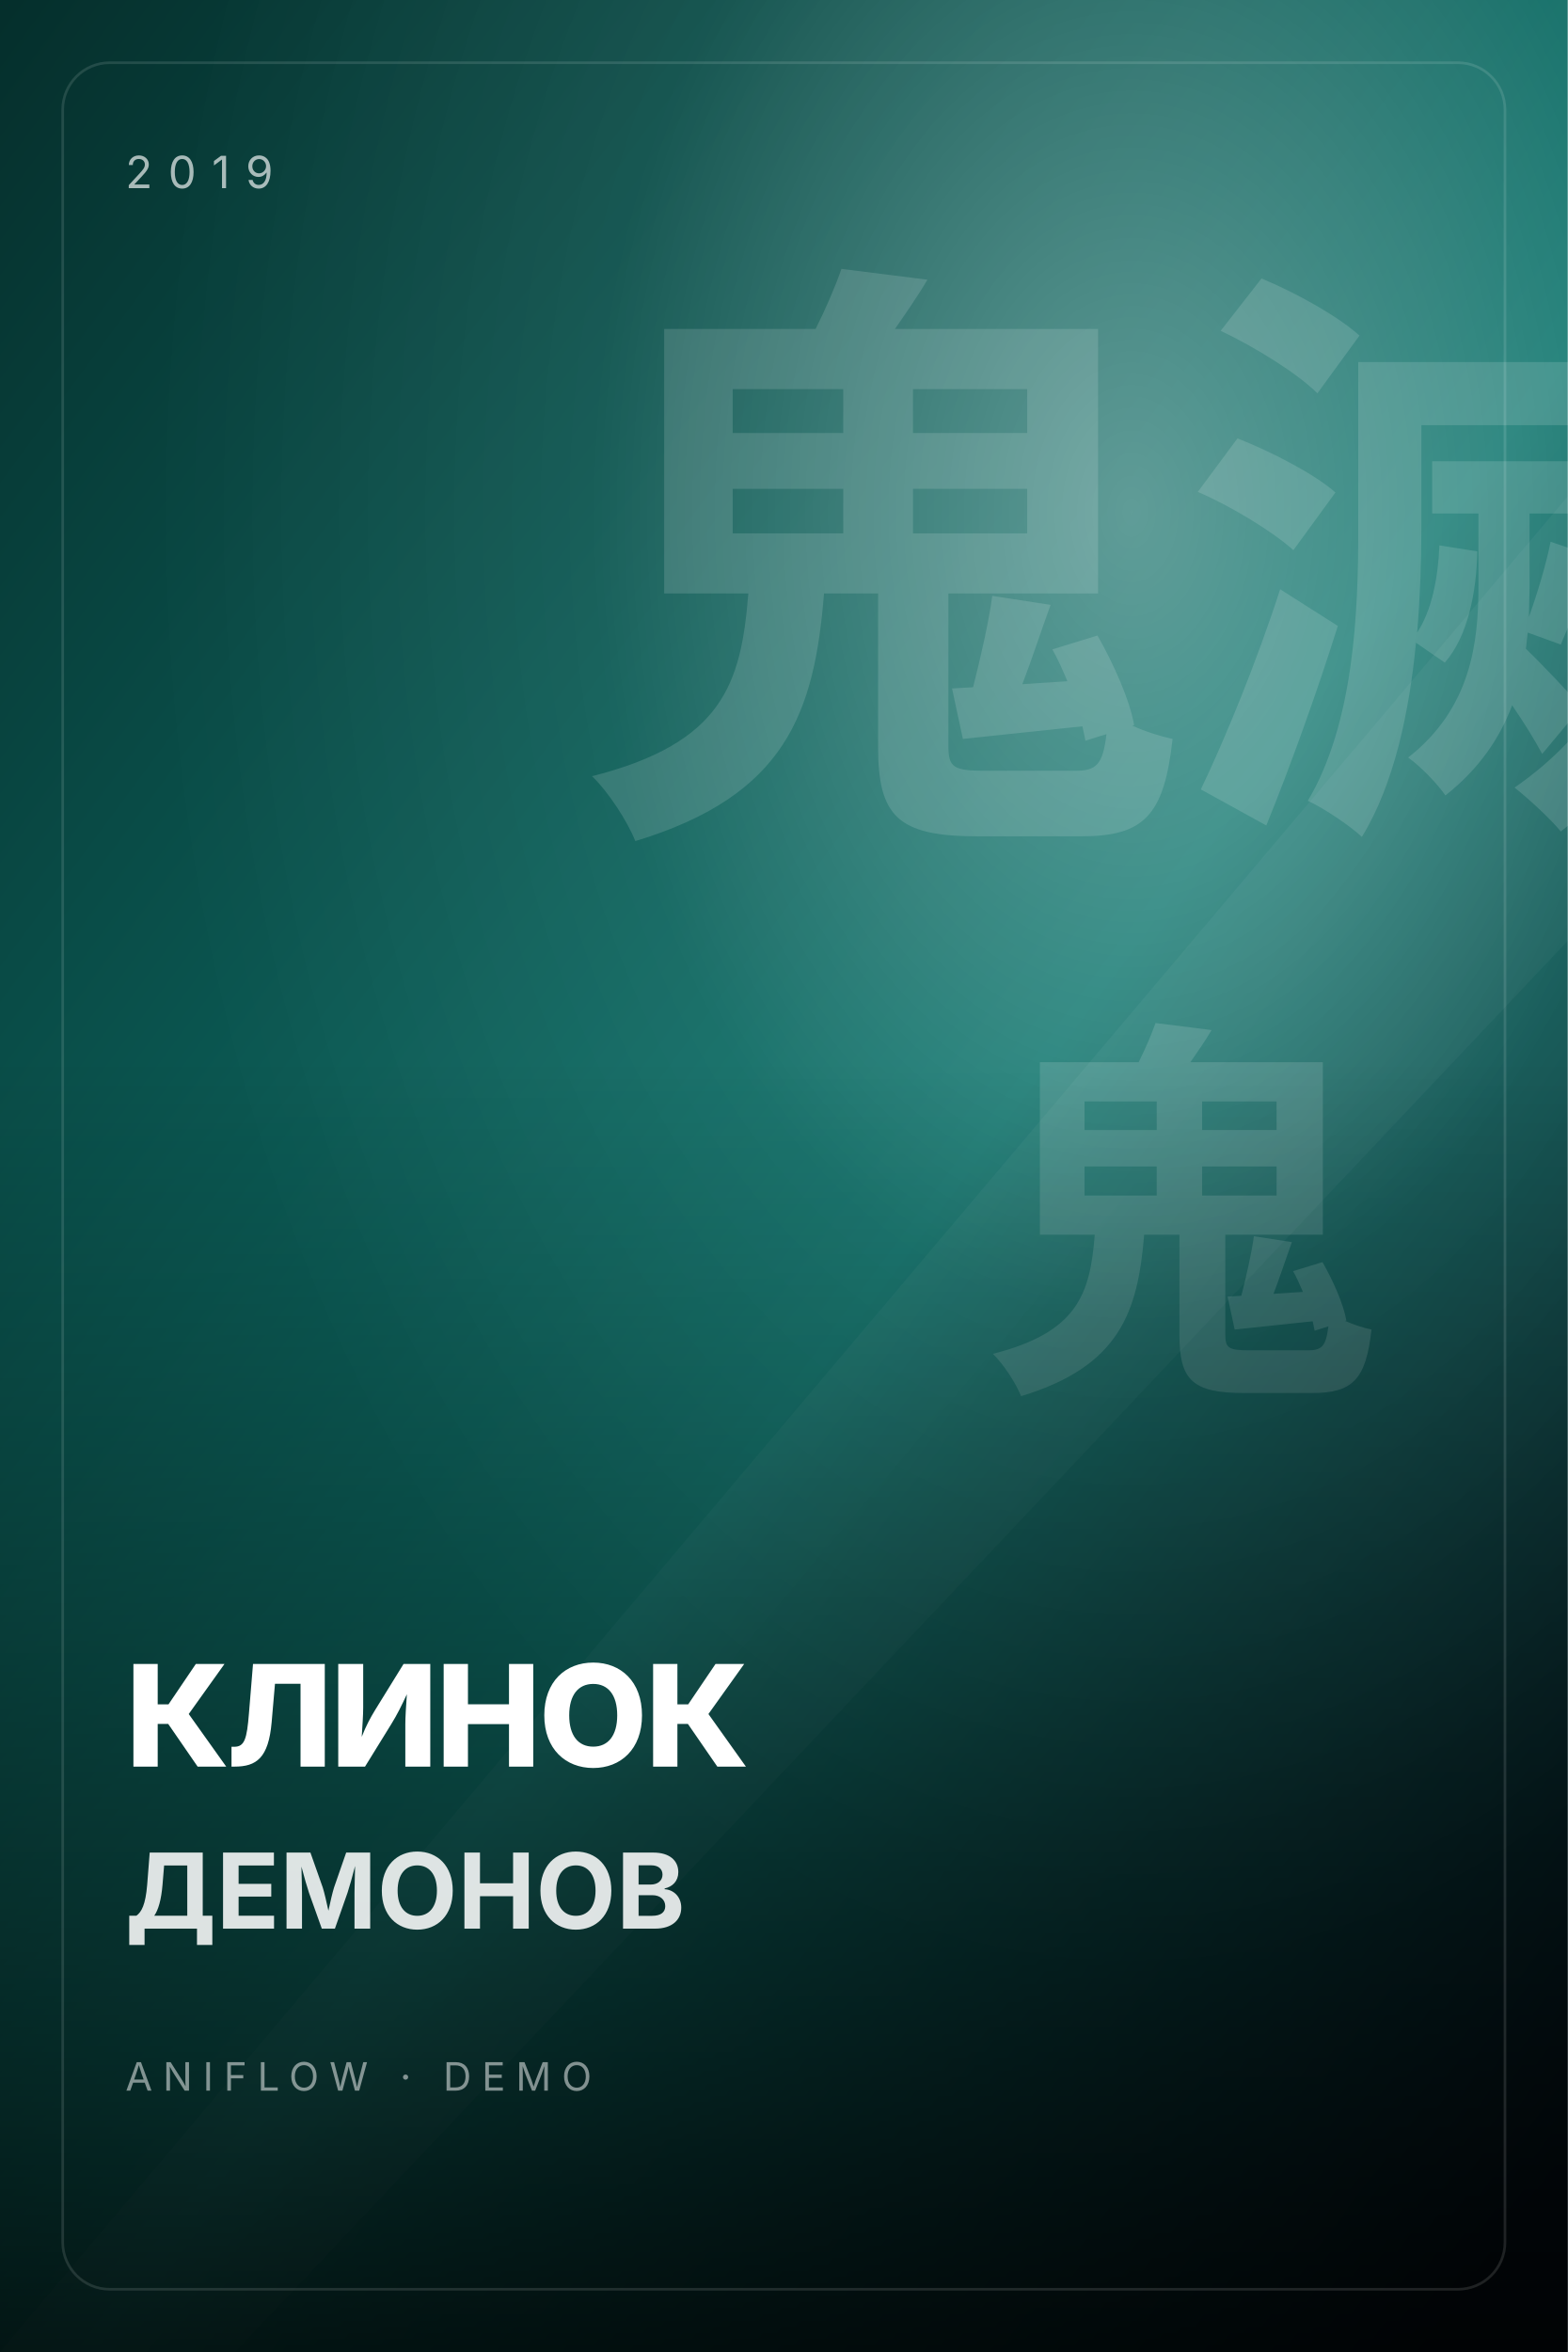
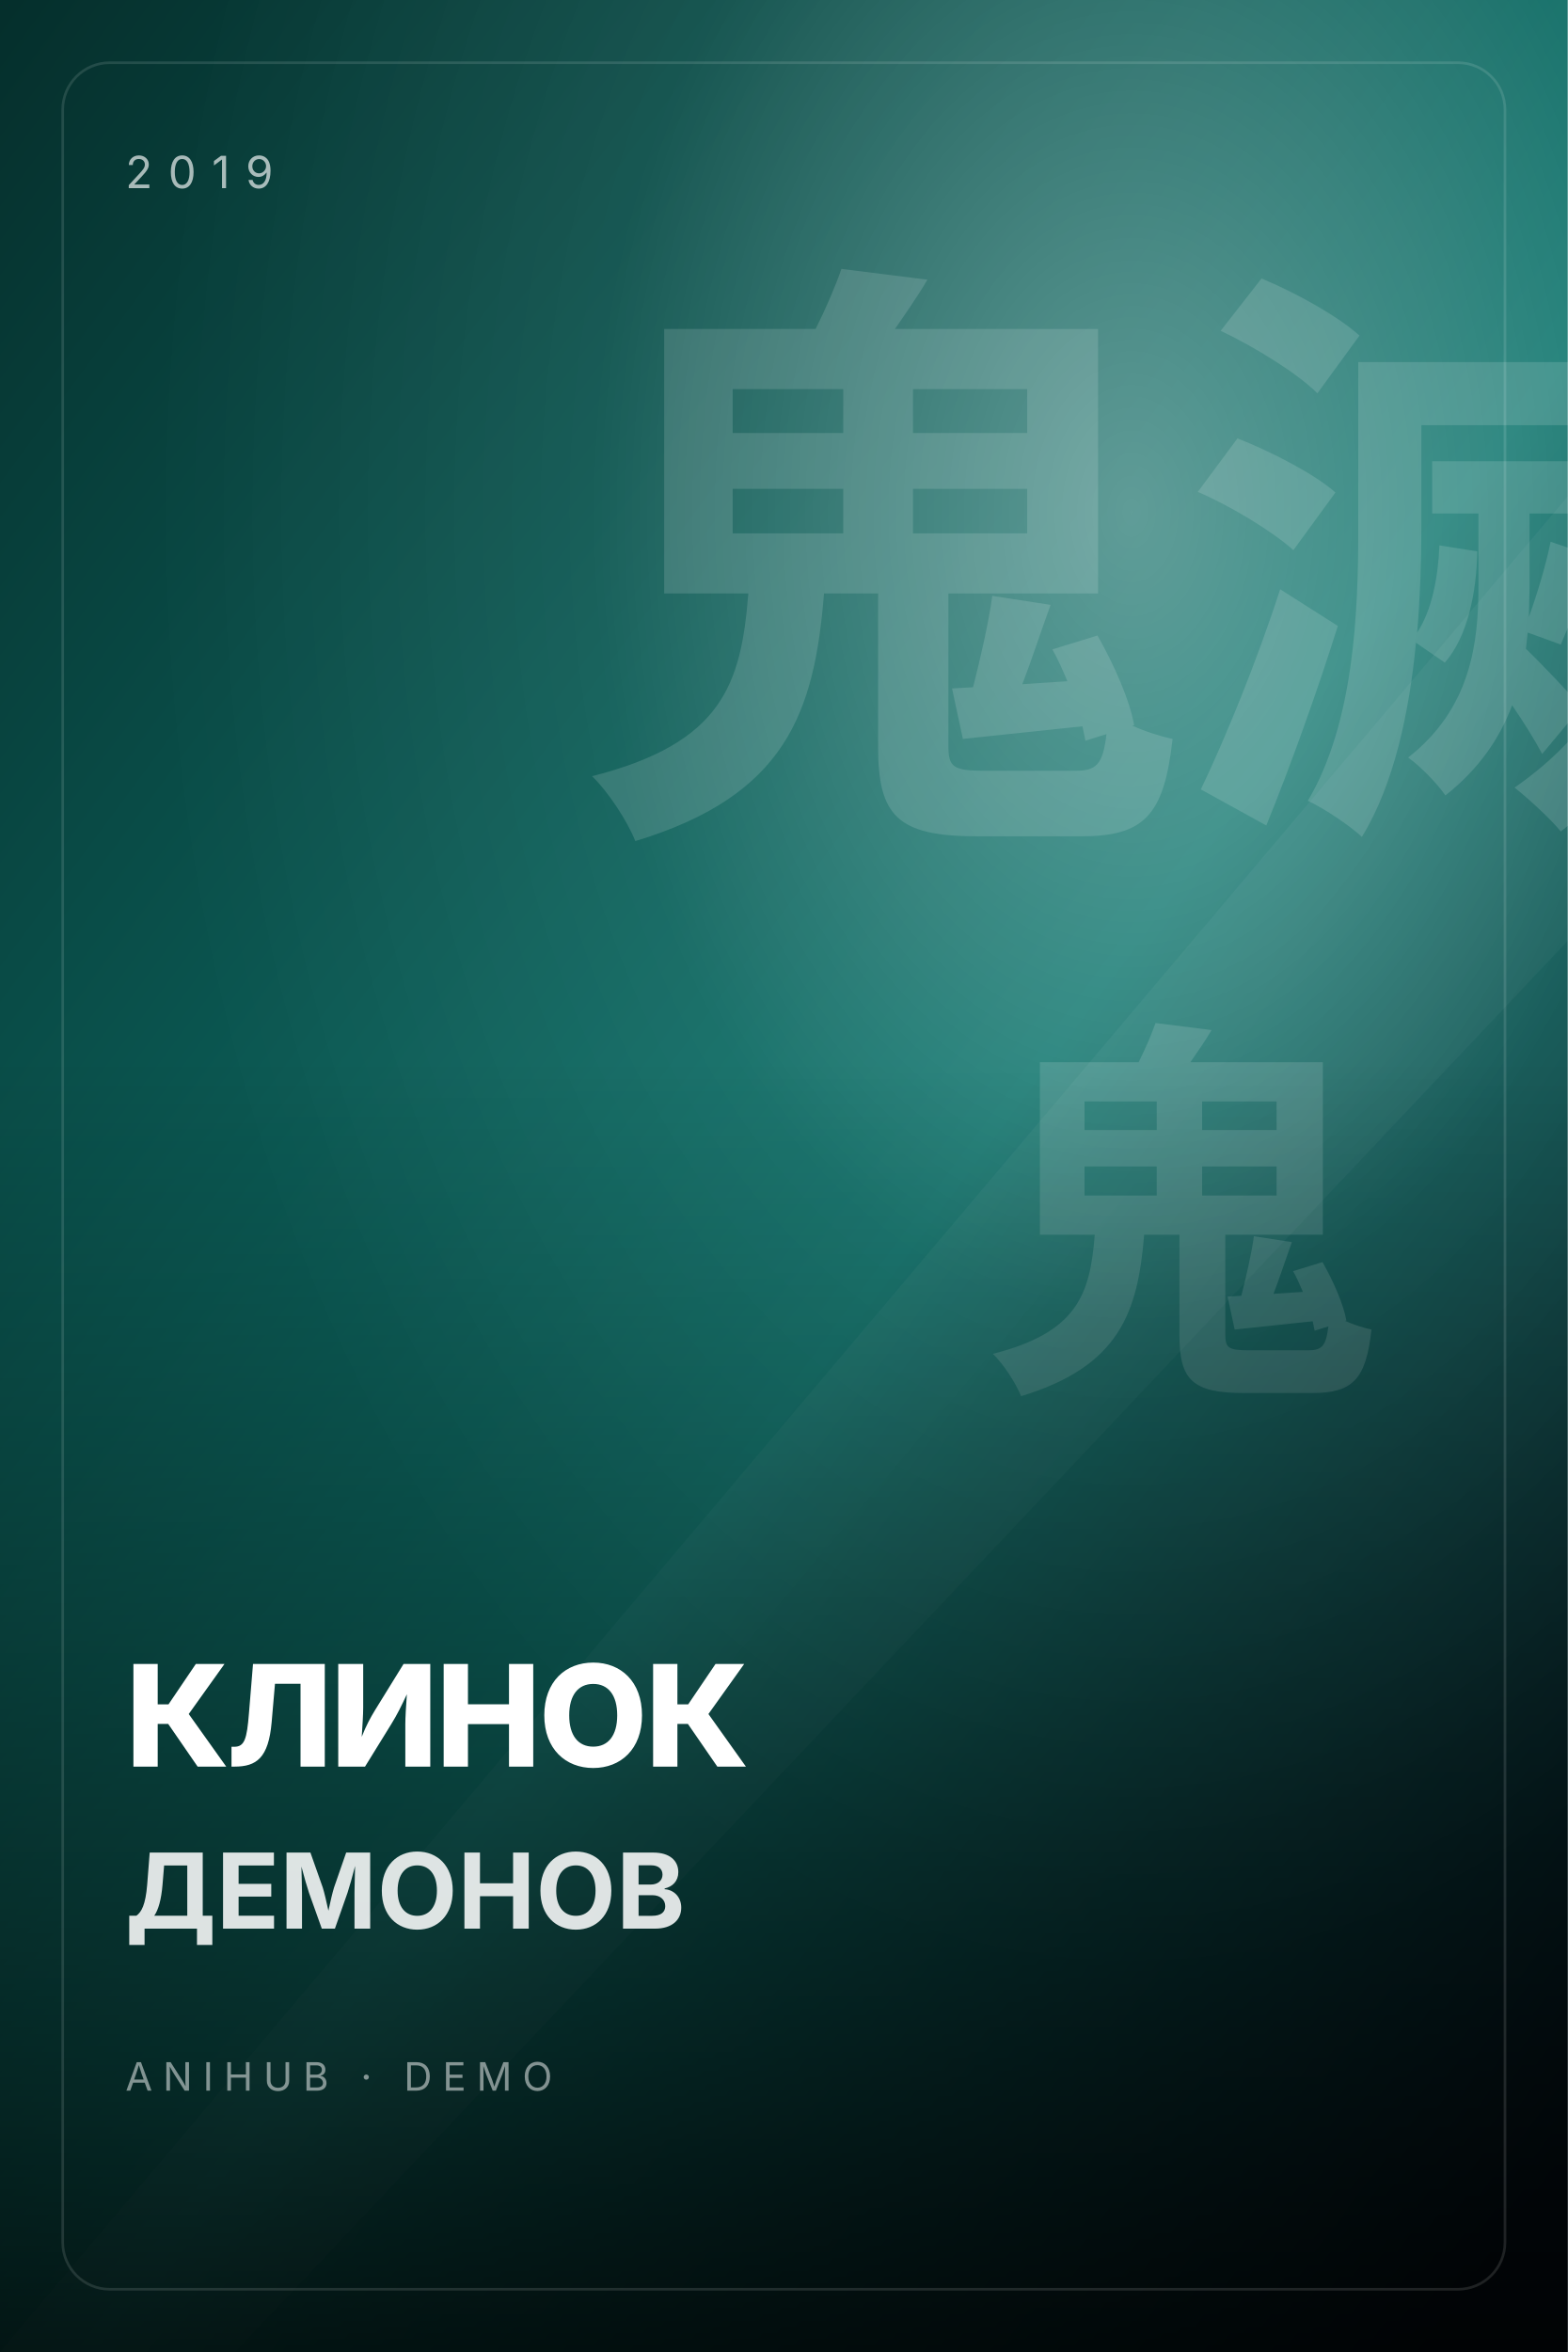
<svg xmlns="http://www.w3.org/2000/svg" width="600" height="900" viewBox="0 0 600 900" role="img" aria-label="КЛИНОК ДЕМОНОВ">
  <defs>
    <linearGradient id="bg" x1="0" y1="0" x2="0.9" y2="1">
      <stop offset="0" stop-color="#052e2b" />
      <stop offset="0.58" stop-color="#0f766e" />
      <stop offset="1" stop-color="#04121a" />
    </linearGradient>
    <radialGradient id="orb" cx="0.72" cy="0.22" r="0.62">
      <stop offset="0" stop-color="#ffffff" stop-opacity="0.34" />
      <stop offset="0.55" stop-color="#ffffff" stop-opacity="0.06" />
      <stop offset="1" stop-color="#ffffff" stop-opacity="0" />
    </radialGradient>
    <linearGradient id="fade" x1="0" y1="0" x2="0" y2="1">
      <stop offset="0.45" stop-color="#000000" stop-opacity="0" />
      <stop offset="1" stop-color="#000000" stop-opacity="0.82" />
    </linearGradient>
    <linearGradient id="beam" x1="0" y1="0" x2="1" y2="1">
      <stop offset="0" stop-color="#ffffff" stop-opacity="0.16" />
      <stop offset="1" stop-color="#ffffff" stop-opacity="0" />
    </linearGradient>
  </defs>
  <rect width="600" height="900" fill="url(#bg)" />
  <rect width="600" height="900" fill="url(#orb)" />
  <polygon points="0,900 600,190 600,360 90,900" fill="url(#beam)" opacity="0.5" />
  <g font-family="'Yu Gothic', 'Hiragino Kaku Gothic ProN', 'Noto Sans JP', sans-serif" font-weight="700" fill="#ffffff" opacity="0.14" text-anchor="middle">
    <text x="452" y="300" font-size="230">鬼滅</text>
    <text x="452" y="520" font-size="150">鬼</text>
  </g>
  <rect width="600" height="900" fill="url(#fade)" />
  <g font-family="'Segoe UI', 'Inter', Arial, sans-serif" fill="#ffffff">
    <text x="48" y="72" font-size="17" letter-spacing="6" opacity="0.65">2019</text>
    <text x="48" y="676" font-size="54" font-weight="800" letter-spacing="-1">КЛИНОК</text>
    <text x="48" y="738" font-size="40" font-weight="700" opacity="0.86">ДЕМОНОВ</text>
-     <text x="48" y="800" font-size="15" letter-spacing="4" opacity="0.5">ANIFLOW · DEMO</text>
+     <text x="48" y="800" font-size="15" letter-spacing="4" opacity="0.5">ANIHUB · DEMO</text>
  </g>
  <rect x="24" y="24" width="552" height="852" fill="none" stroke="#ffffff" stroke-opacity="0.12" rx="18" />
</svg>
